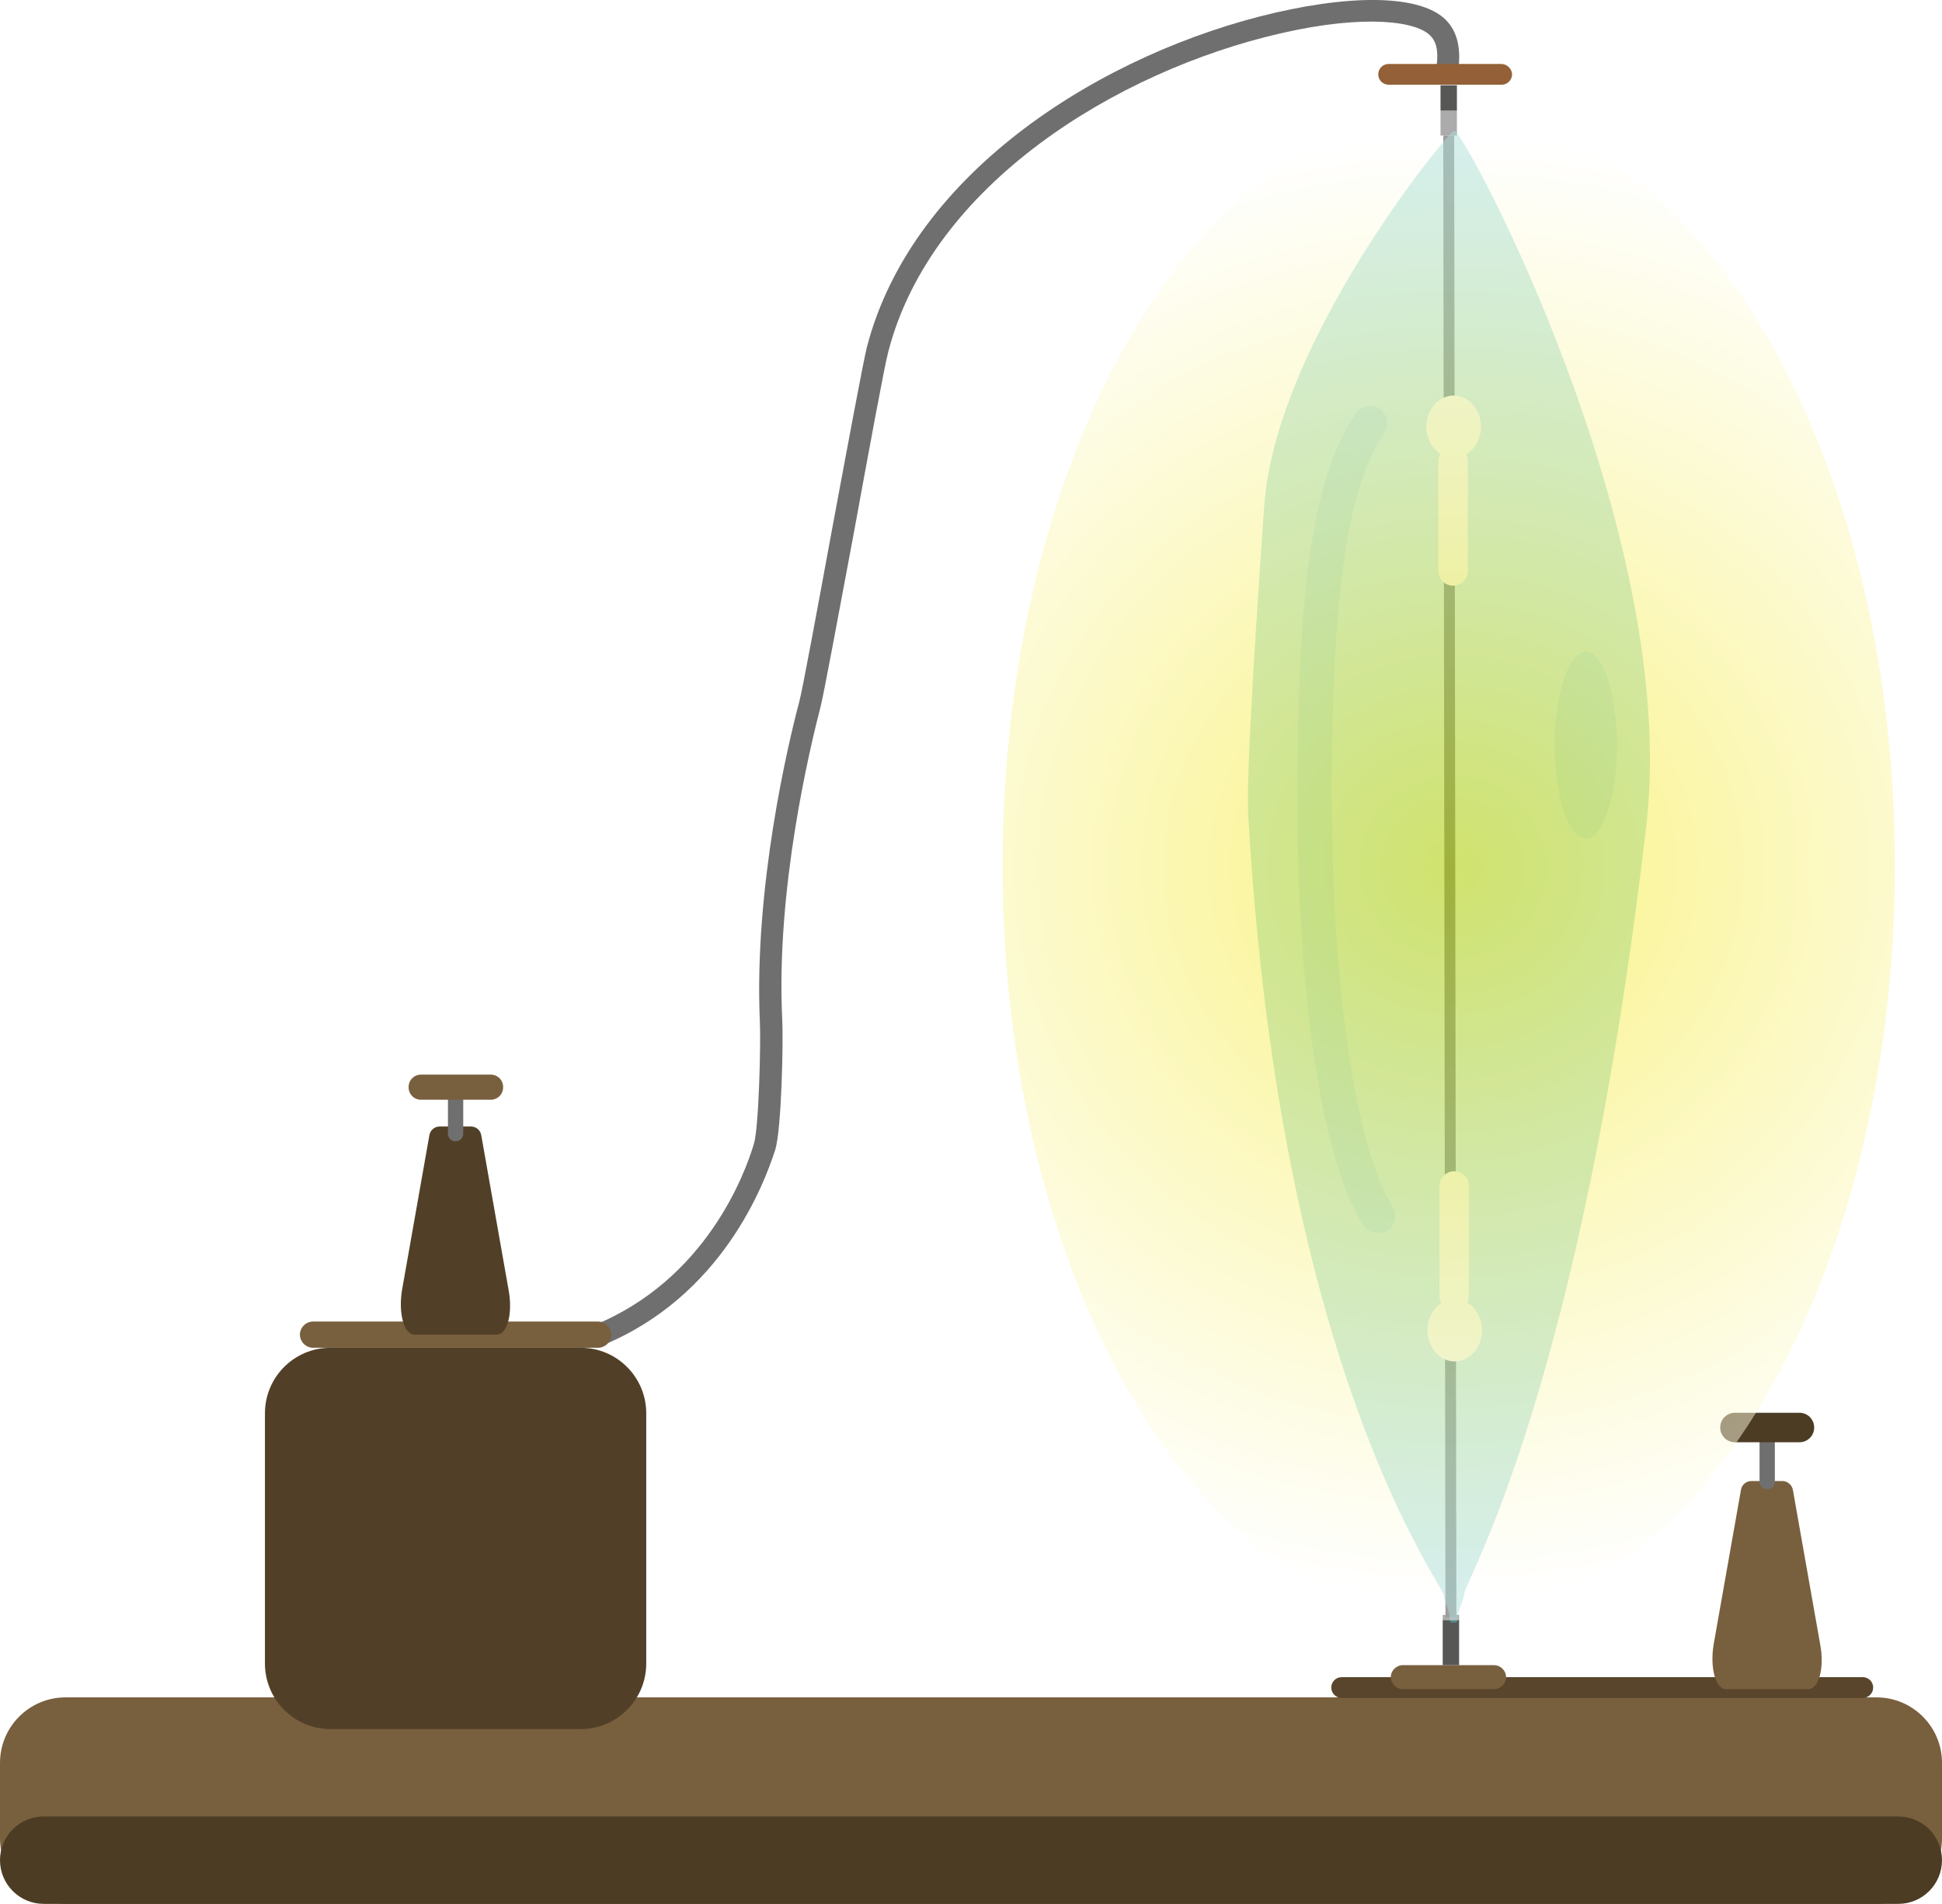
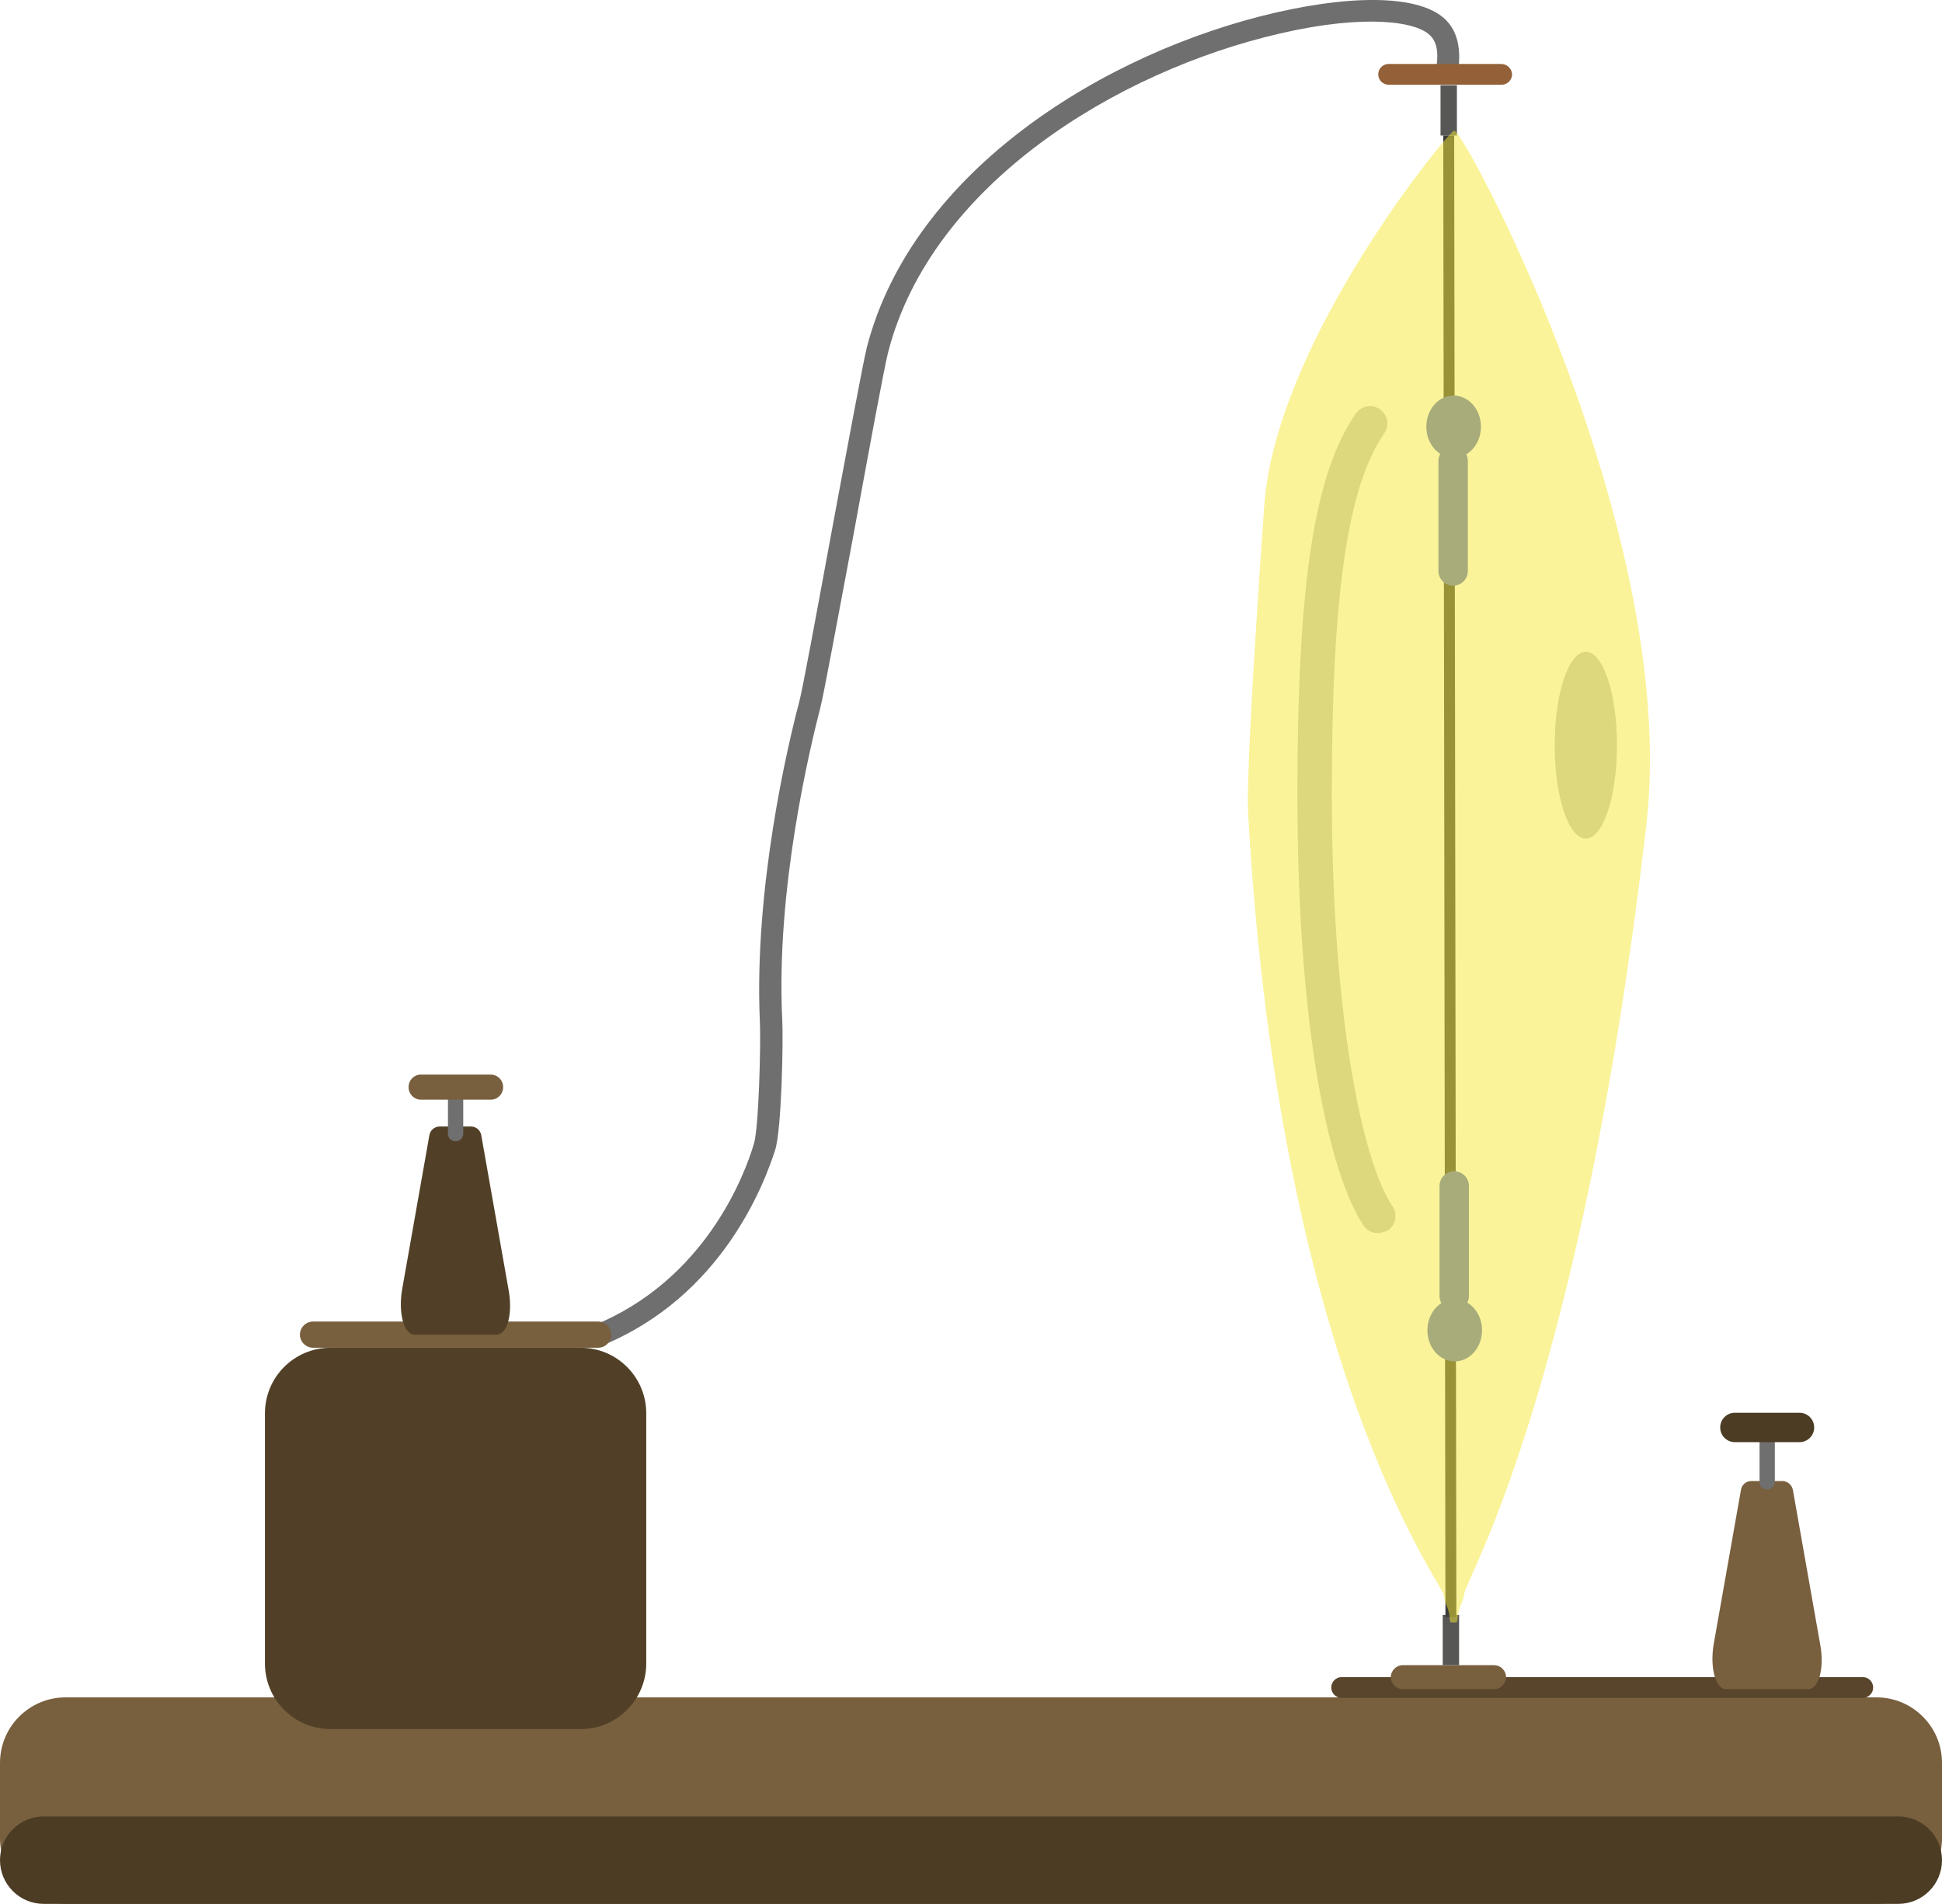
<svg xmlns="http://www.w3.org/2000/svg" id="swan-light2" viewBox="0 0 355.5 348.51">
  <defs>
-     <style>.swanLight2Timeline-1{fill:#706f6f;}.swanLight2Timeline-2{fill:#936037;}.swanLight2Timeline-3,.swanLight2Timeline-8{fill:none;stroke-miterlimit:10;}.swanLight2Timeline-3{stroke:#575756;stroke-width:3px;}.swanLight2Timeline-4{fill:#785f3e;}.swanLight2Timeline-5{fill:#58452b;}.swanLight2Timeline-6{fill:#4c3c24;}.swanLight2Timeline-7{fill:#514027;}.swanLight2Timeline-8{stroke:#3c3c3b;stroke-width:2px;}.swanLight2Timeline-9{fill:#5cbeb8;}.swanLight2Timeline-10,.swanLight2Timeline-12,.swanLight2Timeline-9{opacity:0.5;}.swanLight2Timeline-10,.swanLight2Timeline-9{isolation:isolate;}.swanLight2Timeline-10{fill:#81cbd8;}.swanLight2Timeline-11{fill:#e5f1e1;}.swanLight2Timeline-12{fill:url(#radial-gradient);}</style>
-     <radialGradient id="radial-gradient" cx="262.88" cy="160.5" r="124.59" gradientTransform="translate(-23.14 -13.01) scale(1.1 1.07)" gradientUnits="userSpaceOnUse">
-       <stop offset="0" stop-color="#f3e600" />
-       <stop offset="0.5" stop-color="#f9f387" />
-       <stop offset="0.85" stop-color="#fdfcdd" />
-       <stop offset="1" stop-color="#fff" />
-     </radialGradient>
+     <style>.swanLight2Timeline-1{fill:#706f6f;}.swanLight2Timeline-2{fill:#936037;}.swanLight2Timeline-3,.swanLight2Timeline-8{fill:none;stroke-miterlimit:10;}.swanLight2Timeline-3{stroke:#575756;stroke-width:3px;}.swanLight2Timeline-4{fill:#785f3e;}.swanLight2Timeline-5{fill:#58452b;}.swanLight2Timeline-6{fill:#4c3c24;}.swanLight2Timeline-7{fill:#514027;}.swanLight2Timeline-8{stroke:#3c3c3b;stroke-width:2px;}.swanLight2Timeline-9{fill:#f5e834;}.swanLight2Timeline-10,.swanLight2Timeline-9{opacity:0.5;isolation:isolate;}.swanLight2Timeline-10{fill:#bfbb62;}.swanLight2Timeline-11{fill:#a8ac7a;}</style>
  </defs>
-   <g id="body-2swan">
-     <path class="swanLight2Timeline-1" d="M110.2,246.4l-1.5-3.7c20.4-8.3,27.6-27.5,29.3-33.2.9-2.8,1.3-18.4,1.1-22.4-1.1-24.6,5.2-51,7.2-58.5.6-2.2,3.3-16.9,5.9-31,3-16.1,5.8-31.2,6.5-34,8.4-32.3,43.6-54,74.8-61.2,15.7-3.6,27.6-3,31.6,1.8,1.7,2,2.3,4.8,1.9,8.3l-4-.5c.3-2.4,0-4.1-1-5.2-2.3-2.8-12-4.2-27.6-.6-30,6.9-63.9,27.7-71.8,58.3-.7,2.6-3.6,18.4-6.4,33.7-2.8,14.9-5.4,29-6,31.3-1.9,7.4-8.2,33.3-7,57.3.2,3.5-.1,20-1.3,23.8C139.9,216.8,132.2,237.4,110.2,246.4Z" transform="translate(0 -0.09)" />
-     <path class="swanLight2Timeline-2" d="M254.2,11.8h20.6a2,2,0,0,1,2,1.9h0a1.92,1.92,0,0,1-2,1.9H254.2a1.9,1.9,0,0,1-1.9-1.9h0A1.9,1.9,0,0,1,254.2,11.8Z" transform="translate(0 -0.09)" />
-     <line class="swanLight2Timeline-3" x1="265.2" y1="15.61" x2="265.2" y2="24.81" />
-     <path class="swanLight2Timeline-4" d="M12,310.8H343.5a12,12,0,0,1,12,12v13.8a12,12,0,0,1-12,12H12a12,12,0,0,1-12-12V322.8A12,12,0,0,1,12,310.8Z" transform="translate(0 -0.09)" />
-     <path class="swanLight2Timeline-5" d="M245.6,307.1H341a1.9,1.9,0,0,1,1.9,1.9h0a1.9,1.9,0,0,1-1.9,1.9H245.6a1.9,1.9,0,0,1-1.9-1.9h0A1.9,1.9,0,0,1,245.6,307.1Z" transform="translate(0 -0.09)" />
-     <path class="swanLight2Timeline-4" d="M331,309.3H316c-2,0-3-4-2.3-8.2l5-28.3a1.92,1.92,0,0,1,1.8-1.6h5.9a2,2,0,0,1,1.8,1.6l5,28.3C334,305.3,333,309.3,331,309.3Z" transform="translate(0 -0.09)" />
-     <path class="swanLight2Timeline-1" d="M323.5,262h0a1.37,1.37,0,0,1,1.4,1.4v7.9a1.37,1.37,0,0,1-1.4,1.4h0a1.37,1.37,0,0,1-1.4-1.4v-7.9A1.37,1.37,0,0,1,323.5,262Z" transform="translate(0 -0.09)" />
-     <path class="swanLight2Timeline-6" d="M317.6,258.7h11.8a2.69,2.69,0,0,1,2.7,2.7h0a2.69,2.69,0,0,1-2.7,2.7H317.6a2.69,2.69,0,0,1-2.7-2.7h0A2.69,2.69,0,0,1,317.6,258.7Z" transform="translate(0 -0.09)" />
-     <path class="swanLight2Timeline-4" d="M256.8,304.9h16.7a2.22,2.22,0,0,1,2.2,2.2h0a2.22,2.22,0,0,1-2.2,2.2H256.8a2.22,2.22,0,0,1-2.2-2.2h0A2.22,2.22,0,0,1,256.8,304.9Z" transform="translate(0 -0.09)" />
-     <path class="swanLight2Timeline-7" d="M60.5,246.8h45.8a12,12,0,0,1,12,12v45.8a12,12,0,0,1-12,12H60.5a12,12,0,0,1-12-12V258.8A12,12,0,0,1,60.5,246.8Z" transform="translate(0 -0.09)" />
-     <path class="swanLight2Timeline-4" d="M57.3,242h52.2a2.43,2.43,0,0,1,2.4,2.4h0a2.43,2.43,0,0,1-2.4,2.4H57.3a2.43,2.43,0,0,1-2.4-2.4h0A2.43,2.43,0,0,1,57.3,242Z" transform="translate(0 -0.09)" />
-     <path class="swanLight2Timeline-7" d="M90.9,244.4h-15c-2,0-3-4-2.3-8.2l5-28.3a1.92,1.92,0,0,1,1.8-1.6h5.9a1.91,1.91,0,0,1,1.8,1.6l5,28.3C93.9,240.5,92.9,244.4,90.9,244.4Z" transform="translate(0 -0.09)" />
-     <path class="swanLight2Timeline-1" d="M83.4,200h0a1.37,1.37,0,0,1,1.4,1.4v6.2a1.37,1.37,0,0,1-1.4,1.4h0a1.37,1.37,0,0,1-1.4-1.4v-6.2A1.43,1.43,0,0,1,83.4,200Z" transform="translate(0 -0.09)" />
-     <path class="swanLight2Timeline-4" d="M77.1,196.8H89.8a2.26,2.26,0,0,1,2.3,2.3h0a2.26,2.26,0,0,1-2.3,2.3H77.1a2.26,2.26,0,0,1-2.3-2.3h0A2.26,2.26,0,0,1,77.1,196.8Z" transform="translate(0 -0.09)" />
-     <line class="swanLight2Timeline-3" x1="265.6" y1="295.61" x2="265.6" y2="304.81" />
-     <path class="swanLight2Timeline-6" d="M8,332.6H347.5a8,8,0,0,1,8,8h0a8,8,0,0,1-8,8H8a8,8,0,0,1-8-8H0A8,8,0,0,1,8,332.6Z" transform="translate(0 -0.09)" />
-     <line class="swanLight2Timeline-8" x1="265.2" y1="24.81" x2="265.6" y2="296.01" />
-     <path class="swanLight2Timeline-9" d="M266.6,297.1h-1c-.1,0-.1-.2-.2-.4-.1-2.5-.8-2.4-1.1-4.6s-30-40.9-35.8-142.8c-.3-4.9.4-20.3,2.9-56.3,2-30.4,33.9-69,34.8-69h0c1.9,0,41.3,73.5,35.2,126.9-11.8,102.2-32.8,138-33.3,140.7-.4,2.4-1.2,2.7-1.3,5.1C266.8,296.8,266.7,296.9,266.6,297.1Z" transform="translate(0 -0.09)" />
-     <path class="swanLight2Timeline-10" d="M252.2,225.8a3,3,0,0,1-2.6-1.4c-5.9-8.8-12.1-34.1-12.1-79,0-38.5,3.1-58.7,10.7-69.6a3.16,3.16,0,1,1,5.2,3.6c-6.7,9.7-9.6,29.4-9.6,66,0,40.8,5.6,67.3,11.1,75.5a3.2,3.2,0,0,1-.8,4.4A4.89,4.89,0,0,1,252.2,225.8Z" transform="translate(0 -0.09)" />
-     <ellipse class="swanLight2Timeline-10" cx="290.3" cy="136.41" rx="5.7" ry="17.1" />
-     <path class="swanLight2Timeline-11" d="M266,81.8h0a2.69,2.69,0,0,1,2.7,2.7v20.1a2.69,2.69,0,0,1-2.7,2.7h0a2.69,2.69,0,0,1-2.7-2.7V84.5A2.69,2.69,0,0,1,266,81.8Z" transform="translate(0 -0.09)" />
-     <ellipse class="swanLight2Timeline-11" cx="266.1" cy="78.11" rx="5" ry="5.7" />
-     <path class="swanLight2Timeline-11" d="M266.2,214.5h0a2.69,2.69,0,0,1,2.7,2.7v20.1a2.69,2.69,0,0,1-2.7,2.7h0a2.69,2.69,0,0,1-2.7-2.7V217.2A2.69,2.69,0,0,1,266.2,214.5Z" transform="translate(0 -0.09)" />
-     <ellipse class="swanLight2Timeline-11" cx="266.3" cy="243.51" rx="5" ry="5.7" />
-   </g>
-   <ellipse id="light-swan" class="swanLight2Timeline-12" fill="yellow" cx="265.2" cy="158.41" rx="81.67" ry="138.2" />
+   <path class="swanLight2Timeline-1" d="M110.2,246.31l-1.5-3.7c20.4-8.3,27.6-27.5,29.3-33.2.9-2.8,1.3-18.4,1.1-22.4-1.1-24.6,5.2-51,7.2-58.5.6-2.2,3.3-16.9,5.9-31,3-16.1,5.8-31.2,6.5-34,8.4-32.3,43.6-54,74.8-61.2,15.7-3.6,27.6-3,31.6,1.8,1.7,2,2.3,4.8,1.9,8.3l-4-.5c.3-2.4,0-4.1-1-5.2-2.3-2.8-12-4.2-27.6-.6-30,6.9-63.9,27.7-71.8,58.3-.7,2.6-3.6,18.4-6.4,33.7-2.8,14.9-5.4,29-6,31.3-1.9,7.4-8.2,33.3-7,57.3.2,3.5-.1,20-1.3,23.8C139.9,216.71,132.2,237.31,110.2,246.31Z" transform="translate(0 0)" />
+   <path class="swanLight2Timeline-2" d="M254.2,11.71h20.6a2,2,0,0,1,2,1.9h0a1.92,1.92,0,0,1-1.94,1.9H254.2a1.9,1.9,0,0,1-1.9-1.9h0A1.9,1.9,0,0,1,254.2,11.71Z" transform="translate(0 0)" />
+   <line class="swanLight2Timeline-3" x1="265.2" y1="15.61" x2="265.2" y2="24.81" />
+   <path class="swanLight2Timeline-4" d="M12,310.71H343.5a12,12,0,0,1,12,12v13.8a12,12,0,0,1-12,12H12a12,12,0,0,1-12-12v-13.8A12,12,0,0,1,12,310.71Z" transform="translate(0 0)" />
+   <path class="swanLight2Timeline-5" d="M245.6,307H341a1.9,1.9,0,0,1,1.9,1.9h0a1.9,1.9,0,0,1-1.9,1.9H245.6a1.9,1.9,0,0,1-1.9-1.9h0A1.9,1.9,0,0,1,245.6,307Z" transform="translate(0 0)" />
+   <path class="swanLight2Timeline-4" d="M331,309.21H316c-2,0-3-4-2.3-8.2l5-28.3a1.92,1.92,0,0,1,1.8-1.6h5.9a2,2,0,0,1,1.8,1.6l5,28.3C334,305.21,333,309.21,331,309.21Z" transform="translate(0 0)" />
+   <path class="swanLight2Timeline-1" d="M323.5,261.91h0a1.37,1.37,0,0,1,1.4,1.34v8a1.37,1.37,0,0,1-1.34,1.4h-.06a1.37,1.37,0,0,1-1.4-1.34v-8a1.37,1.37,0,0,1,1.34-1.4Z" transform="translate(0 0)" />
+   <path class="swanLight2Timeline-6" d="M317.6,258.61h11.8a2.68,2.68,0,0,1,2.7,2.68v0h0a2.68,2.68,0,0,1-2.68,2.7H317.6a2.68,2.68,0,0,1-2.7-2.68v0h0a2.68,2.68,0,0,1,2.68-2.7Z" transform="translate(0 0)" />
+   <path class="swanLight2Timeline-4" d="M256.8,304.81h16.7a2.22,2.22,0,0,1,2.2,2.2h0a2.22,2.22,0,0,1-2.2,2.2H256.8a2.22,2.22,0,0,1-2.2-2.2h0A2.22,2.22,0,0,1,256.8,304.81Z" transform="translate(0 0)" />
+   <path class="swanLight2Timeline-7" d="M60.5,246.71h45.8a12,12,0,0,1,12,12v45.8a12,12,0,0,1-12,12H60.5a12,12,0,0,1-12-12v-45.8A12,12,0,0,1,60.5,246.71Z" transform="translate(0 0)" />
+   <path class="swanLight2Timeline-4" d="M57.3,241.91h52.2a2.43,2.43,0,0,1,2.4,2.4h0a2.43,2.43,0,0,1-2.4,2.4H57.3a2.43,2.43,0,0,1-2.4-2.4h0A2.43,2.43,0,0,1,57.3,241.91Z" transform="translate(0 0)" />
+   <path class="swanLight2Timeline-7" d="M90.9,244.31h-15c-2,0-3-4-2.3-8.2l5-28.3a1.92,1.92,0,0,1,1.8-1.6h5.9a1.92,1.92,0,0,1,1.8,1.6l5,28.3C93.9,240.41,92.9,244.31,90.9,244.31Z" transform="translate(0 0)" />
+   <path class="swanLight2Timeline-1" d="M83.4,199.91h0a1.37,1.37,0,0,1,1.4,1.34v6.26a1.37,1.37,0,0,1-1.34,1.4H83.4a1.37,1.37,0,0,1-1.4-1.34v-6.26A1.43,1.43,0,0,1,83.4,199.91Z" transform="translate(0 0)" />
+   <path class="swanLight2Timeline-4" d="M77.1,196.71H89.8a2.26,2.26,0,0,1,2.3,2.22V199h0a2.26,2.26,0,0,1-2.22,2.3H77.1a2.26,2.26,0,0,1-2.3-2.22V199h0a2.26,2.26,0,0,1,2.22-2.3Z" transform="translate(0 0)" />
+   <line class="swanLight2Timeline-3" x1="265.6" y1="295.61" x2="265.6" y2="304.81" />
+   <path class="swanLight2Timeline-6" d="M8,332.51H347.5a8,8,0,0,1,8,8h0a8,8,0,0,1-8,8H8a8,8,0,0,1-8-8H0A8,8,0,0,1,8,332.51Z" transform="translate(0 0)" />
+   <line class="swanLight2Timeline-8" x1="265.2" y1="24.81" x2="265.6" y2="296.01" />
+   <path class="swanLight2Timeline-9" d="M266.6,297h-1c-.1,0-.1-.2-.2-.4-.1-2.5-.8-2.4-1.1-4.6s-30-40.9-35.8-142.8c-.3-4.9.4-20.3,2.9-56.3,2-30.4,33.9-69,34.8-69h0c1.9,0,41.3,73.5,35.2,126.9-11.8,102.2-32.8,138-33.3,140.7-.4,2.4-1.2,2.7-1.3,5.1C266.8,296.71,266.7,296.81,266.6,297Z" transform="translate(0 0)" />
+   <path class="swanLight2Timeline-10" d="M252.2,225.71a3,3,0,0,1-2.6-1.4c-5.9-8.8-12.1-34.1-12.1-79,0-38.5,3.1-58.7,10.7-69.6a3.16,3.16,0,1,1,5.2,3.6h0c-6.7,9.7-9.6,29.4-9.6,66,0,40.8,5.6,67.3,11.1,75.5a3.2,3.2,0,0,1-.8,4.4A5,5,0,0,1,252.2,225.71Z" transform="translate(0 0)" />
+   <ellipse class="swanLight2Timeline-10" cx="290.3" cy="136.41" rx="5.7" ry="17.1" />
+   <path class="swanLight2Timeline-11" d="M266,81.71h0a2.68,2.68,0,0,1,2.7,2.68v20.12a2.68,2.68,0,0,1-2.68,2.7h0a2.68,2.68,0,0,1-2.7-2.68V84.41a2.68,2.68,0,0,1,2.68-2.7Z" transform="translate(0 0)" />
+   <ellipse class="swanLight2Timeline-11" cx="266.1" cy="78.11" rx="5" ry="5.7" />
+   <path class="swanLight2Timeline-11" d="M266.2,214.41h0a2.68,2.68,0,0,1,2.7,2.68v20.12a2.68,2.68,0,0,1-2.68,2.7h0a2.68,2.68,0,0,1-2.7-2.68V217.11a2.68,2.68,0,0,1,2.68-2.7Z" transform="translate(0 0)" />
+   <ellipse class="swanLight2Timeline-11" cx="266.3" cy="243.51" rx="5" ry="5.7" />
</svg>
